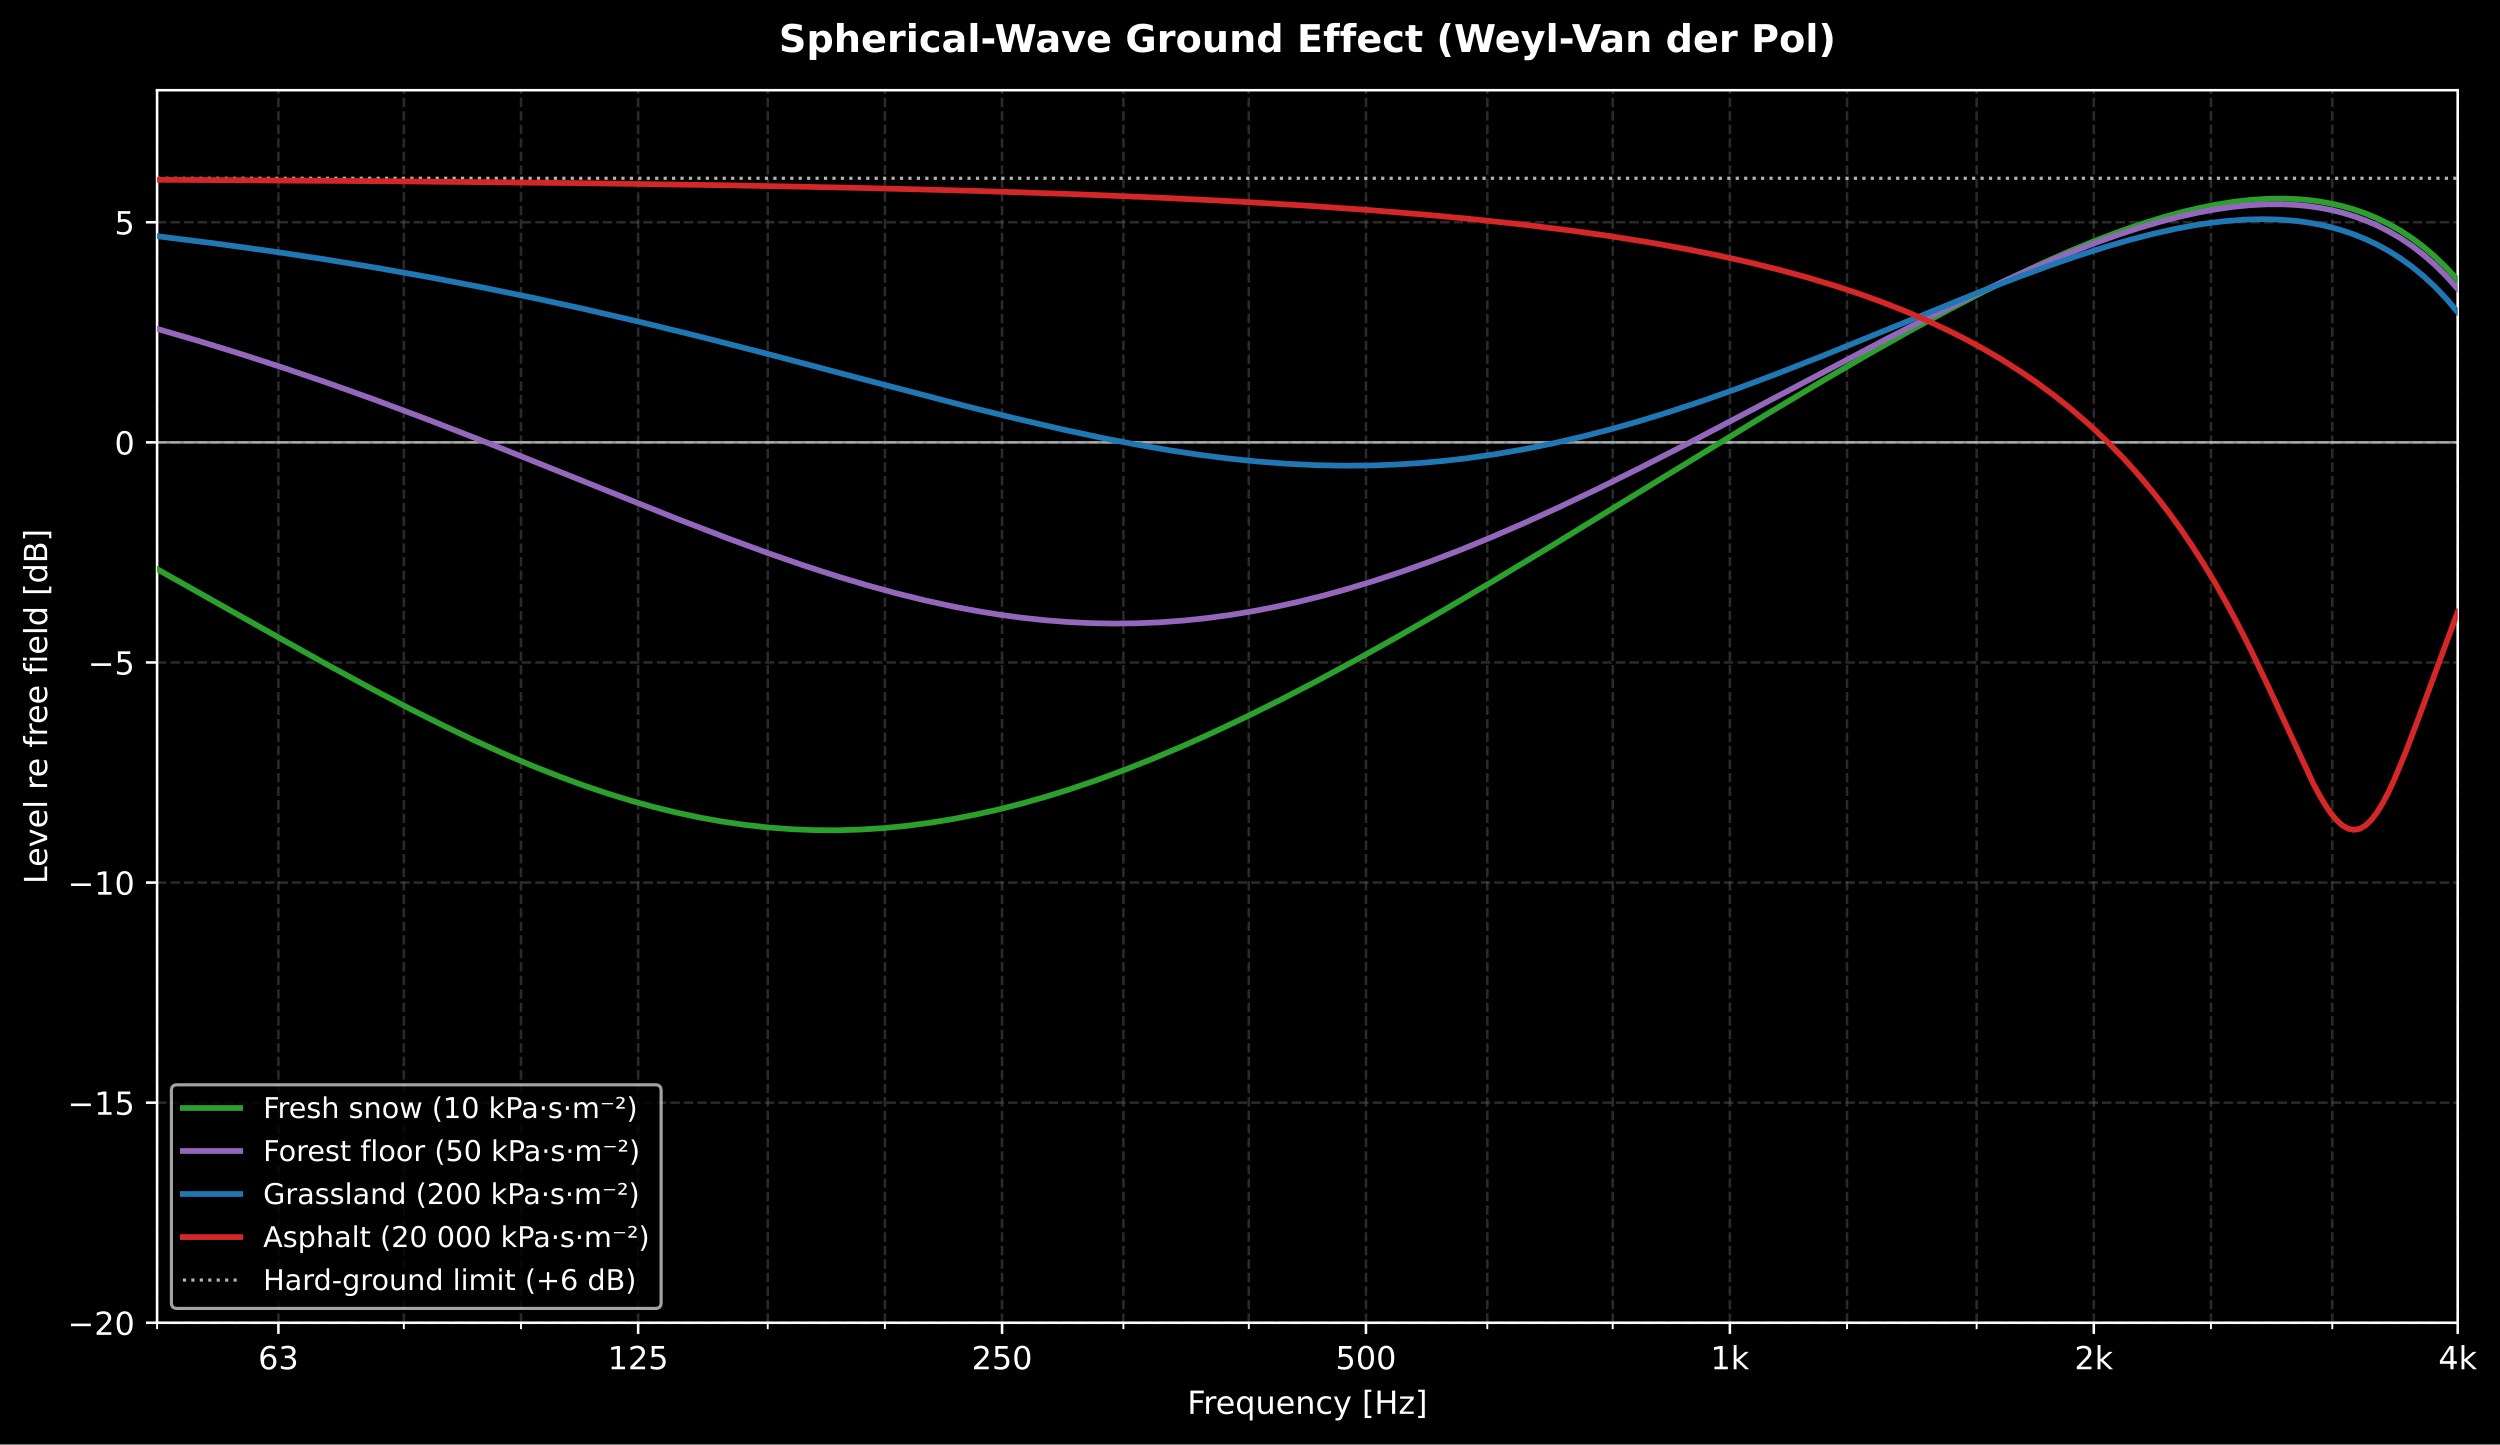
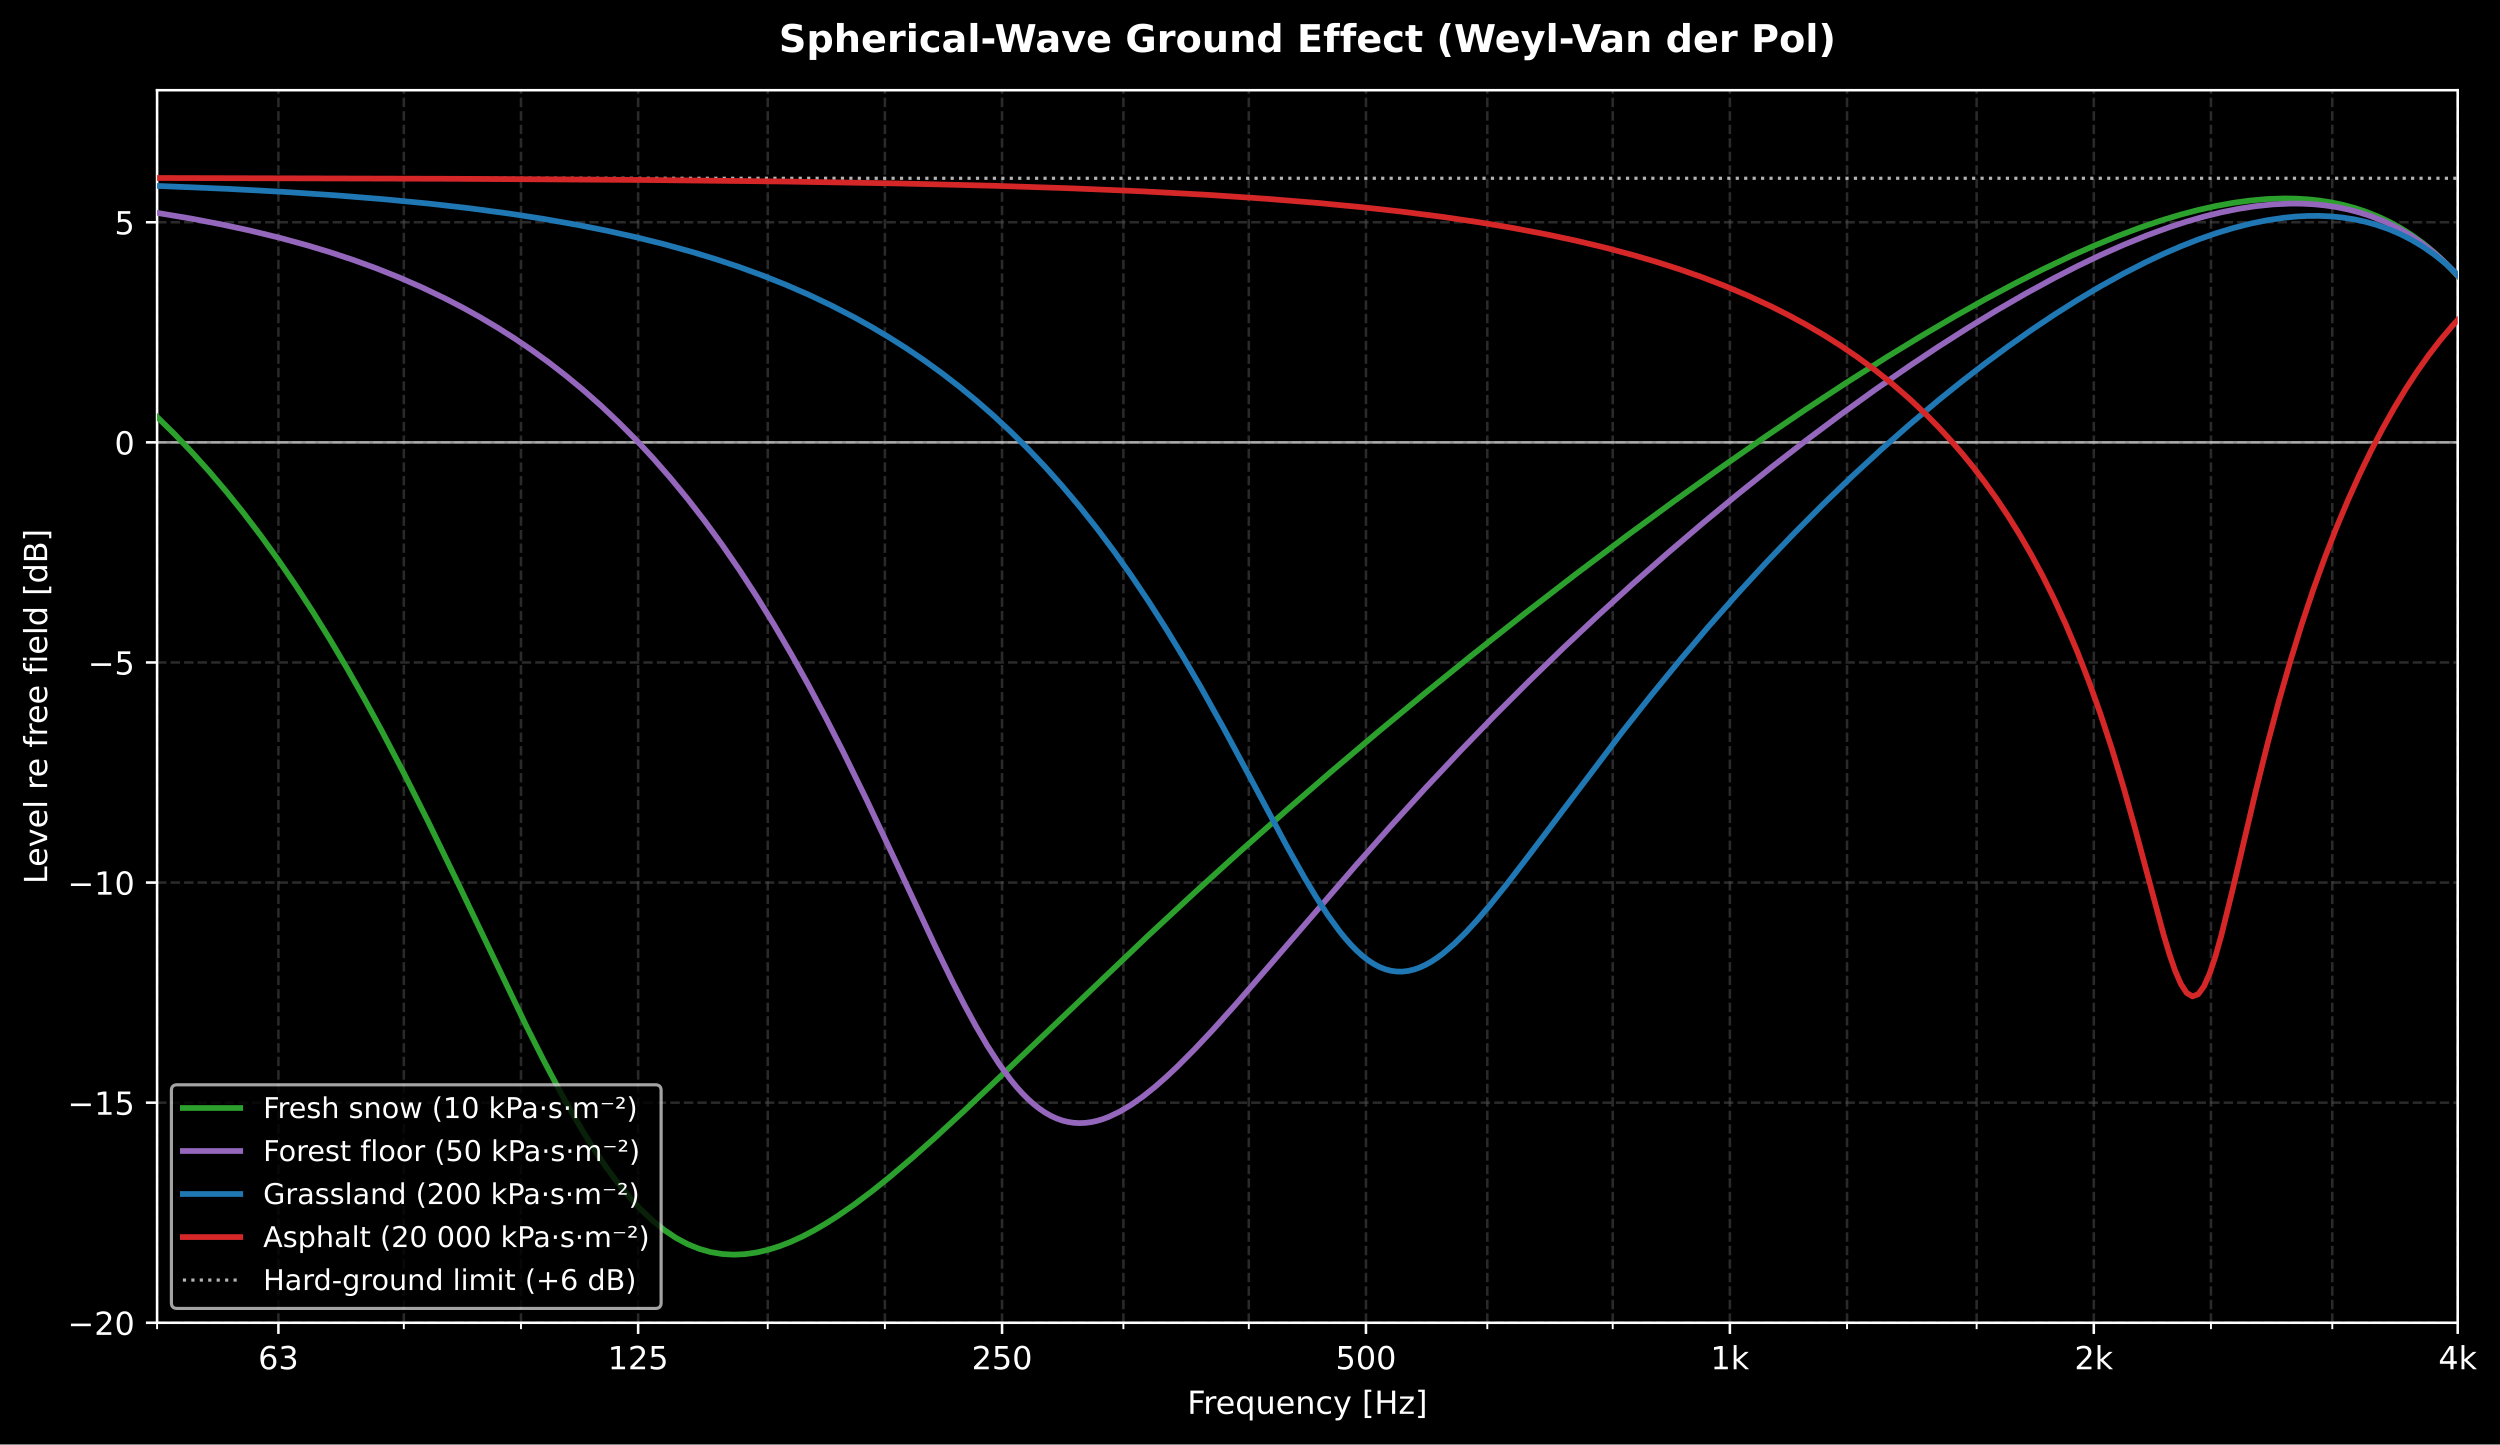
<svg xmlns="http://www.w3.org/2000/svg" xmlns:xlink="http://www.w3.org/1999/xlink" width="784.78pt" height="453.435pt" viewBox="0 0 784.78 453.435" version="1.1">
  <defs>
    <style type="text/css">*{stroke-linejoin: round; stroke-linecap: butt}</style>
  </defs>
  <g id="figure_1">
    <g id="patch_1">
      <path d="M 0 453.435  L 784.78 453.435  L 784.78 0  L 0 0  z " />
    </g>
    <g id="axes_1">
      <g id="patch_2">
        <path d="M 49.305 415.233  L 771.503 415.233  L 771.503 28.318  L 49.305 28.318  z " />
      </g>
      <g id="matplotlib.axis_1">
        <g id="xtick_1">
          <g id="line2d_1">
            <path d="M 87.395 415.233  L 87.395 28.318  " clip-path="url(#pb8f564084a)" style="fill: none; stroke-dasharray: 2.96,1.28; stroke-dashoffset: 0; stroke: #555555; stroke-opacity: 0.5; stroke-width: 0.8" />
          </g>
          <g id="line2d_2">
            <defs>
              <path id="m8d14ee1197" d="M 0 0  L 0 3.5  " style="stroke: #ffffff; stroke-width: 0.8" />
            </defs>
            <g>
              <use xlink:href="#m8d14ee1197" x="87.395" y="415.233" style="fill: #ffffff; stroke: #ffffff; stroke-width: 0.8" />
            </g>
          </g>
          <g id="text_1">
            <text style="font-size: 10px; font-family: 'DejaVu Sans', 'Bitstream Vera Sans', 'Computer Modern Sans Serif', 'Lucida Grande', 'Verdana', 'Geneva', 'Lucid', 'Arial', 'Helvetica', 'Avant Garde', sans-serif; text-anchor: middle; fill: #ffffff" x="87.395" y="429.831" transform="rotate(-0 87.39477 429.8311)">63</text>
          </g>
        </g>
        <g id="xtick_2">
          <g id="line2d_3">
            <path d="M 200.318 415.233  L 200.318 28.318  " clip-path="url(#pb8f564084a)" style="fill: none; stroke-dasharray: 2.96,1.28; stroke-dashoffset: 0; stroke: #555555; stroke-opacity: 0.5; stroke-width: 0.8" />
          </g>
          <g id="line2d_4">
            <g>
              <use xlink:href="#m8d14ee1197" x="200.318" y="415.233" style="fill: #ffffff; stroke: #ffffff; stroke-width: 0.8" />
            </g>
          </g>
          <g id="text_2">
            <text style="font-size: 10px; font-family: 'DejaVu Sans', 'Bitstream Vera Sans', 'Computer Modern Sans Serif', 'Lucida Grande', 'Verdana', 'Geneva', 'Lucid', 'Arial', 'Helvetica', 'Avant Garde', sans-serif; text-anchor: middle; fill: #ffffff" x="200.318" y="429.831" transform="rotate(-0 200.3185 429.8311)">125</text>
          </g>
        </g>
        <g id="xtick_3">
          <g id="line2d_5">
            <path d="M 314.555 415.233  L 314.555 28.318  " clip-path="url(#pb8f564084a)" style="fill: none; stroke-dasharray: 2.96,1.28; stroke-dashoffset: 0; stroke: #555555; stroke-opacity: 0.5; stroke-width: 0.8" />
          </g>
          <g id="line2d_6">
            <g>
              <use xlink:href="#m8d14ee1197" x="314.555" y="415.233" style="fill: #ffffff; stroke: #ffffff; stroke-width: 0.8" />
            </g>
          </g>
          <g id="text_3">
            <text style="font-size: 10px; font-family: 'DejaVu Sans', 'Bitstream Vera Sans', 'Computer Modern Sans Serif', 'Lucida Grande', 'Verdana', 'Geneva', 'Lucid', 'Arial', 'Helvetica', 'Avant Garde', sans-serif; text-anchor: middle; fill: #ffffff" x="314.555" y="429.831" transform="rotate(-0 314.5554 429.8311)">250</text>
          </g>
        </g>
        <g id="xtick_4">
          <g id="line2d_7">
            <path d="M 428.792 415.233  L 428.792 28.318  " clip-path="url(#pb8f564084a)" style="fill: none; stroke-dasharray: 2.96,1.28; stroke-dashoffset: 0; stroke: #555555; stroke-opacity: 0.5; stroke-width: 0.8" />
          </g>
          <g id="line2d_8">
            <g>
              <use xlink:href="#m8d14ee1197" x="428.792" y="415.233" style="fill: #ffffff; stroke: #ffffff; stroke-width: 0.8" />
            </g>
          </g>
          <g id="text_4">
            <text style="font-size: 10px; font-family: 'DejaVu Sans', 'Bitstream Vera Sans', 'Computer Modern Sans Serif', 'Lucida Grande', 'Verdana', 'Geneva', 'Lucid', 'Arial', 'Helvetica', 'Avant Garde', sans-serif; text-anchor: middle; fill: #ffffff" x="428.792" y="429.831" transform="rotate(-0 428.7923 429.8311)">500</text>
          </g>
        </g>
        <g id="xtick_5">
          <g id="line2d_9">
            <path d="M 543.029 415.233  L 543.029 28.318  " clip-path="url(#pb8f564084a)" style="fill: none; stroke-dasharray: 2.96,1.28; stroke-dashoffset: 0; stroke: #555555; stroke-opacity: 0.5; stroke-width: 0.8" />
          </g>
          <g id="line2d_10">
            <g>
              <use xlink:href="#m8d14ee1197" x="543.029" y="415.233" style="fill: #ffffff; stroke: #ffffff; stroke-width: 0.8" />
            </g>
          </g>
          <g id="text_5">
            <text style="font-size: 10px; font-family: 'DejaVu Sans', 'Bitstream Vera Sans', 'Computer Modern Sans Serif', 'Lucida Grande', 'Verdana', 'Geneva', 'Lucid', 'Arial', 'Helvetica', 'Avant Garde', sans-serif; text-anchor: middle; fill: #ffffff" x="543.029" y="429.832" transform="rotate(-0 543.0293 429.8319)">1k</text>
          </g>
        </g>
        <g id="xtick_6">
          <g id="line2d_11">
            <path d="M 657.266 415.233  L 657.266 28.318  " clip-path="url(#pb8f564084a)" style="fill: none; stroke-dasharray: 2.96,1.28; stroke-dashoffset: 0; stroke: #555555; stroke-opacity: 0.5; stroke-width: 0.8" />
          </g>
          <g id="line2d_12">
            <g>
              <use xlink:href="#m8d14ee1197" x="657.266" y="415.233" style="fill: #ffffff; stroke: #ffffff; stroke-width: 0.8" />
            </g>
          </g>
          <g id="text_6">
            <text style="font-size: 10px; font-family: 'DejaVu Sans', 'Bitstream Vera Sans', 'Computer Modern Sans Serif', 'Lucida Grande', 'Verdana', 'Geneva', 'Lucid', 'Arial', 'Helvetica', 'Avant Garde', sans-serif; text-anchor: middle; fill: #ffffff" x="657.266" y="429.832" transform="rotate(-0 657.2662 429.8319)">2k</text>
          </g>
        </g>
        <g id="xtick_7">
          <g id="line2d_13">
            <path d="M 771.503 415.233  L 771.503 28.318  " clip-path="url(#pb8f564084a)" style="fill: none; stroke-dasharray: 2.96,1.28; stroke-dashoffset: 0; stroke: #555555; stroke-opacity: 0.5; stroke-width: 0.8" />
          </g>
          <g id="line2d_14">
            <g>
              <use xlink:href="#m8d14ee1197" x="771.503" y="415.233" style="fill: #ffffff; stroke: #ffffff; stroke-width: 0.8" />
            </g>
          </g>
          <g id="text_7">
            <text style="font-size: 10px; font-family: 'DejaVu Sans', 'Bitstream Vera Sans', 'Computer Modern Sans Serif', 'Lucida Grande', 'Verdana', 'Geneva', 'Lucid', 'Arial', 'Helvetica', 'Avant Garde', sans-serif; text-anchor: middle; fill: #ffffff" x="771.503" y="429.832" transform="rotate(-0 771.5031 429.8319)">4k</text>
          </g>
        </g>
        <g id="xtick_8">
          <g id="line2d_15">
            <path d="M 49.305 415.233  L 49.305 28.318  " clip-path="url(#pb8f564084a)" style="fill: none; stroke-dasharray: 2.96,1.28; stroke-dashoffset: 0; stroke: #555555; stroke-opacity: 0.5; stroke-width: 0.8" />
          </g>
          <g id="line2d_16">
            <defs>
              <path id="m1caa325441" d="M 0 0  L 0 2  " style="stroke: #ffffff; stroke-width: 0.6" />
            </defs>
            <g>
              <use xlink:href="#m1caa325441" x="49.305" y="415.233" style="fill: #ffffff; stroke: #ffffff; stroke-width: 0.6" />
            </g>
          </g>
        </g>
        <g id="xtick_9">
          <g id="line2d_17">
            <path d="M 126.766 415.233  L 126.766 28.318  " clip-path="url(#pb8f564084a)" style="fill: none; stroke-dasharray: 2.96,1.28; stroke-dashoffset: 0; stroke: #555555; stroke-opacity: 0.5; stroke-width: 0.8" />
          </g>
          <g id="line2d_18">
            <g>
              <use xlink:href="#m1caa325441" x="126.766" y="415.233" style="fill: #ffffff; stroke: #ffffff; stroke-width: 0.6" />
            </g>
          </g>
        </g>
        <g id="xtick_10">
          <g id="line2d_19">
            <path d="M 163.542 415.233  L 163.542 28.318  " clip-path="url(#pb8f564084a)" style="fill: none; stroke-dasharray: 2.96,1.28; stroke-dashoffset: 0; stroke: #555555; stroke-opacity: 0.5; stroke-width: 0.8" />
          </g>
          <g id="line2d_20">
            <g>
              <use xlink:href="#m1caa325441" x="163.542" y="415.233" style="fill: #ffffff; stroke: #ffffff; stroke-width: 0.6" />
            </g>
          </g>
        </g>
        <g id="xtick_11">
          <g id="line2d_21">
            <path d="M 241.003 415.233  L 241.003 28.318  " clip-path="url(#pb8f564084a)" style="fill: none; stroke-dasharray: 2.96,1.28; stroke-dashoffset: 0; stroke: #555555; stroke-opacity: 0.5; stroke-width: 0.8" />
          </g>
          <g id="line2d_22">
            <g>
              <use xlink:href="#m1caa325441" x="241.003" y="415.233" style="fill: #ffffff; stroke: #ffffff; stroke-width: 0.6" />
            </g>
          </g>
        </g>
        <g id="xtick_12">
          <g id="line2d_23">
            <path d="M 277.779 415.233  L 277.779 28.318  " clip-path="url(#pb8f564084a)" style="fill: none; stroke-dasharray: 2.96,1.28; stroke-dashoffset: 0; stroke: #555555; stroke-opacity: 0.5; stroke-width: 0.8" />
          </g>
          <g id="line2d_24">
            <g>
              <use xlink:href="#m1caa325441" x="277.779" y="415.233" style="fill: #ffffff; stroke: #ffffff; stroke-width: 0.6" />
            </g>
          </g>
        </g>
        <g id="xtick_13">
          <g id="line2d_25">
            <path d="M 352.645 415.233  L 352.645 28.318  " clip-path="url(#pb8f564084a)" style="fill: none; stroke-dasharray: 2.96,1.28; stroke-dashoffset: 0; stroke: #555555; stroke-opacity: 0.5; stroke-width: 0.8" />
          </g>
          <g id="line2d_26">
            <g>
              <use xlink:href="#m1caa325441" x="352.645" y="415.233" style="fill: #ffffff; stroke: #ffffff; stroke-width: 0.6" />
            </g>
          </g>
        </g>
        <g id="xtick_14">
          <g id="line2d_27">
            <path d="M 392.016 415.233  L 392.016 28.318  " clip-path="url(#pb8f564084a)" style="fill: none; stroke-dasharray: 2.96,1.28; stroke-dashoffset: 0; stroke: #555555; stroke-opacity: 0.5; stroke-width: 0.8" />
          </g>
          <g id="line2d_28">
            <g>
              <use xlink:href="#m1caa325441" x="392.016" y="415.233" style="fill: #ffffff; stroke: #ffffff; stroke-width: 0.6" />
            </g>
          </g>
        </g>
        <g id="xtick_15">
          <g id="line2d_29">
            <path d="M 466.882 415.233  L 466.882 28.318  " clip-path="url(#pb8f564084a)" style="fill: none; stroke-dasharray: 2.96,1.28; stroke-dashoffset: 0; stroke: #555555; stroke-opacity: 0.5; stroke-width: 0.8" />
          </g>
          <g id="line2d_30">
            <g>
              <use xlink:href="#m1caa325441" x="466.882" y="415.233" style="fill: #ffffff; stroke: #ffffff; stroke-width: 0.6" />
            </g>
          </g>
        </g>
        <g id="xtick_16">
          <g id="line2d_31">
            <path d="M 506.253 415.233  L 506.253 28.318  " clip-path="url(#pb8f564084a)" style="fill: none; stroke-dasharray: 2.96,1.28; stroke-dashoffset: 0; stroke: #555555; stroke-opacity: 0.5; stroke-width: 0.8" />
          </g>
          <g id="line2d_32">
            <g>
              <use xlink:href="#m1caa325441" x="506.253" y="415.233" style="fill: #ffffff; stroke: #ffffff; stroke-width: 0.6" />
            </g>
          </g>
        </g>
        <g id="xtick_17">
          <g id="line2d_33">
            <path d="M 579.805 415.233  L 579.805 28.318  " clip-path="url(#pb8f564084a)" style="fill: none; stroke-dasharray: 2.96,1.28; stroke-dashoffset: 0; stroke: #555555; stroke-opacity: 0.5; stroke-width: 0.8" />
          </g>
          <g id="line2d_34">
            <g>
              <use xlink:href="#m1caa325441" x="579.805" y="415.233" style="fill: #ffffff; stroke: #ffffff; stroke-width: 0.6" />
            </g>
          </g>
        </g>
        <g id="xtick_18">
          <g id="line2d_35">
            <path d="M 620.49 415.233  L 620.49 28.318  " clip-path="url(#pb8f564084a)" style="fill: none; stroke-dasharray: 2.96,1.28; stroke-dashoffset: 0; stroke: #555555; stroke-opacity: 0.5; stroke-width: 0.8" />
          </g>
          <g id="line2d_36">
            <g>
              <use xlink:href="#m1caa325441" x="620.49" y="415.233" style="fill: #ffffff; stroke: #ffffff; stroke-width: 0.6" />
            </g>
          </g>
        </g>
        <g id="xtick_19">
          <g id="line2d_37">
            <path d="M 694.042 415.233  L 694.042 28.318  " clip-path="url(#pb8f564084a)" style="fill: none; stroke-dasharray: 2.96,1.28; stroke-dashoffset: 0; stroke: #555555; stroke-opacity: 0.5; stroke-width: 0.8" />
          </g>
          <g id="line2d_38">
            <g>
              <use xlink:href="#m1caa325441" x="694.042" y="415.233" style="fill: #ffffff; stroke: #ffffff; stroke-width: 0.6" />
            </g>
          </g>
        </g>
        <g id="xtick_20">
          <g id="line2d_39">
            <path d="M 732.132 415.233  L 732.132 28.318  " clip-path="url(#pb8f564084a)" style="fill: none; stroke-dasharray: 2.96,1.28; stroke-dashoffset: 0; stroke: #555555; stroke-opacity: 0.5; stroke-width: 0.8" />
          </g>
          <g id="line2d_40">
            <g>
              <use xlink:href="#m1caa325441" x="732.132" y="415.233" style="fill: #ffffff; stroke: #ffffff; stroke-width: 0.6" />
            </g>
          </g>
        </g>
        <g id="text_8">
          <text style="font-size: 10px; font-family: 'DejaVu Sans', 'Bitstream Vera Sans', 'Computer Modern Sans Serif', 'Lucida Grande', 'Verdana', 'Geneva', 'Lucid', 'Arial', 'Helvetica', 'Avant Garde', sans-serif; text-anchor: middle; fill: #ffffff" x="410.404" y="443.833" transform="rotate(-0 410.4043 443.8327)">Frequency [Hz]</text>
        </g>
      </g>
      <g id="matplotlib.axis_2">
        <g id="ytick_1">
          <g id="line2d_41">
            <path d="M 49.305 415.233  L 771.503 415.233  " clip-path="url(#pb8f564084a)" style="fill: none; stroke-dasharray: 2.96,1.28; stroke-dashoffset: 0; stroke: #555555; stroke-opacity: 0.5; stroke-width: 0.8" />
          </g>
          <g id="line2d_42">
            <defs>
              <path id="m5e07181663" d="M 0 0  L -3.5 0  " style="stroke: #ffffff; stroke-width: 0.8" />
            </defs>
            <g>
              <use xlink:href="#m5e07181663" x="49.305" y="415.233" style="fill: #ffffff; stroke: #ffffff; stroke-width: 0.8" />
            </g>
          </g>
          <g id="text_9">
            <text style="font-size: 10px; font-family: 'DejaVu Sans', 'Bitstream Vera Sans', 'Computer Modern Sans Serif', 'Lucida Grande', 'Verdana', 'Geneva', 'Lucid', 'Arial', 'Helvetica', 'Avant Garde', sans-serif; text-anchor: end; fill: #ffffff" x="42.305" y="419.032" transform="rotate(-0 42.30547 419.0323)">−20</text>
          </g>
        </g>
        <g id="ytick_2">
          <g id="line2d_43">
            <path d="M 49.305 346.141  L 771.503 346.141  " clip-path="url(#pb8f564084a)" style="fill: none; stroke-dasharray: 2.96,1.28; stroke-dashoffset: 0; stroke: #555555; stroke-opacity: 0.5; stroke-width: 0.8" />
          </g>
          <g id="line2d_44">
            <g>
              <use xlink:href="#m5e07181663" x="49.305" y="346.141" style="fill: #ffffff; stroke: #ffffff; stroke-width: 0.8" />
            </g>
          </g>
          <g id="text_10">
            <text style="font-size: 10px; font-family: 'DejaVu Sans', 'Bitstream Vera Sans', 'Computer Modern Sans Serif', 'Lucida Grande', 'Verdana', 'Geneva', 'Lucid', 'Arial', 'Helvetica', 'Avant Garde', sans-serif; text-anchor: end; fill: #ffffff" x="42.305" y="349.94" transform="rotate(-0 42.30547 349.9402)">−15</text>
          </g>
        </g>
        <g id="ytick_3">
          <g id="line2d_45">
            <path d="M 49.305 277.049  L 771.503 277.049  " clip-path="url(#pb8f564084a)" style="fill: none; stroke-dasharray: 2.96,1.28; stroke-dashoffset: 0; stroke: #555555; stroke-opacity: 0.5; stroke-width: 0.8" />
          </g>
          <g id="line2d_46">
            <g>
              <use xlink:href="#m5e07181663" x="49.305" y="277.049" style="fill: #ffffff; stroke: #ffffff; stroke-width: 0.8" />
            </g>
          </g>
          <g id="text_11">
            <text style="font-size: 10px; font-family: 'DejaVu Sans', 'Bitstream Vera Sans', 'Computer Modern Sans Serif', 'Lucida Grande', 'Verdana', 'Geneva', 'Lucid', 'Arial', 'Helvetica', 'Avant Garde', sans-serif; text-anchor: end; fill: #ffffff" x="42.305" y="280.848" transform="rotate(-0 42.30547 280.8482)">−10</text>
          </g>
        </g>
        <g id="ytick_4">
          <g id="line2d_47">
            <path d="M 49.305 207.957  L 771.503 207.957  " clip-path="url(#pb8f564084a)" style="fill: none; stroke-dasharray: 2.96,1.28; stroke-dashoffset: 0; stroke: #555555; stroke-opacity: 0.5; stroke-width: 0.8" />
          </g>
          <g id="line2d_48">
            <g>
              <use xlink:href="#m5e07181663" x="49.305" y="207.957" style="fill: #ffffff; stroke: #ffffff; stroke-width: 0.8" />
            </g>
          </g>
          <g id="text_12">
            <text style="font-size: 10px; font-family: 'DejaVu Sans', 'Bitstream Vera Sans', 'Computer Modern Sans Serif', 'Lucida Grande', 'Verdana', 'Geneva', 'Lucid', 'Arial', 'Helvetica', 'Avant Garde', sans-serif; text-anchor: end; fill: #ffffff" x="42.305" y="211.756" transform="rotate(-0 42.30547 211.7562)">−5</text>
          </g>
        </g>
        <g id="ytick_5">
          <g id="line2d_49">
            <path d="M 49.305 138.865  L 771.503 138.865  " clip-path="url(#pb8f564084a)" style="fill: none; stroke-dasharray: 2.96,1.28; stroke-dashoffset: 0; stroke: #555555; stroke-opacity: 0.5; stroke-width: 0.8" />
          </g>
          <g id="line2d_50">
            <g>
              <use xlink:href="#m5e07181663" x="49.305" y="138.865" style="fill: #ffffff; stroke: #ffffff; stroke-width: 0.8" />
            </g>
          </g>
          <g id="text_13">
            <text style="font-size: 10px; font-family: 'DejaVu Sans', 'Bitstream Vera Sans', 'Computer Modern Sans Serif', 'Lucida Grande', 'Verdana', 'Geneva', 'Lucid', 'Arial', 'Helvetica', 'Avant Garde', sans-serif; text-anchor: end; fill: #ffffff" x="42.305" y="142.664" transform="rotate(-0 42.30547 142.6642)">0</text>
          </g>
        </g>
        <g id="ytick_6">
          <g id="line2d_51">
            <path d="M 49.305 69.773  L 771.503 69.773  " clip-path="url(#pb8f564084a)" style="fill: none; stroke-dasharray: 2.96,1.28; stroke-dashoffset: 0; stroke: #555555; stroke-opacity: 0.5; stroke-width: 0.8" />
          </g>
          <g id="line2d_52">
            <g>
              <use xlink:href="#m5e07181663" x="49.305" y="69.773" style="fill: #ffffff; stroke: #ffffff; stroke-width: 0.8" />
            </g>
          </g>
          <g id="text_14">
            <text style="font-size: 10px; font-family: 'DejaVu Sans', 'Bitstream Vera Sans', 'Computer Modern Sans Serif', 'Lucida Grande', 'Verdana', 'Geneva', 'Lucid', 'Arial', 'Helvetica', 'Avant Garde', sans-serif; text-anchor: end; fill: #ffffff" x="42.305" y="73.572" transform="rotate(-0 42.30547 73.57216)">5</text>
          </g>
        </g>
        <g id="text_15">
          <text style="font-size: 10px; font-family: 'DejaVu Sans', 'Bitstream Vera Sans', 'Computer Modern Sans Serif', 'Lucida Grande', 'Verdana', 'Geneva', 'Lucid', 'Arial', 'Helvetica', 'Avant Garde', sans-serif; text-anchor: middle; fill: #ffffff" x="14.798" y="221.776" transform="rotate(-90 14.79844 221.7758)">Level re free field [dB]</text>
        </g>
      </g>
      <g id="line2d_53">
        <path d="M 49.305 55.955  L 771.503 55.955  " clip-path="url(#pb8f564084a)" style="fill: none; stroke-dasharray: 1,1.65; stroke-dashoffset: 0; stroke: #ffffff; stroke-opacity: 0.7" />
      </g>
      <g id="line2d_54">
        <path d="M 49.305 138.865  L 771.503 138.865  " clip-path="url(#pb8f564084a)" style="fill: none; stroke: #ffffff; stroke-opacity: 0.6; stroke-width: 0.8; stroke-linecap: square" />
      </g>
      <g id="patch_3">
        <path d="M 49.305 415.233  L 49.305 28.318  " style="fill: none; stroke: #ffffff; stroke-width: 0.8; stroke-linejoin: miter; stroke-linecap: square" />
      </g>
      <g id="patch_4">
        <path d="M 771.503 415.233  L 771.503 28.318  " style="fill: none; stroke: #ffffff; stroke-width: 0.8; stroke-linejoin: miter; stroke-linecap: square" />
      </g>
      <g id="patch_5">
        <path d="M 49.305 415.233  L 771.503 415.233  " style="fill: none; stroke: #ffffff; stroke-width: 0.8; stroke-linejoin: miter; stroke-linecap: square" />
      </g>
      <g id="patch_6">
        <path d="M 49.305 28.318  L 771.503 28.318  " style="fill: none; stroke: #ffffff; stroke-width: 0.8; stroke-linejoin: miter; stroke-linecap: square" />
      </g>
      <g id="line2d_55">
-         <path d="M 49.305 178.657  L 76.456 193.948  L 101.796 208.137  L 116.276 216.004  L 128.946 222.635  L 139.806 228.072  L 148.857 232.392  L 157.907 236.492  L 166.957 240.343  L 176.007 243.921  L 183.247 246.57  L 190.487 249.018  L 197.727 251.253  L 204.967 253.266  L 212.207 255.049  L 219.447 256.594  L 226.687 257.895  L 233.927 258.948  L 241.168 259.749  L 248.408 260.297  L 255.648 260.59  L 262.888 260.628  L 270.128 260.415  L 277.368 259.952  L 284.608 259.244  L 291.848 258.295  L 299.088 257.113  L 306.328 255.702  L 313.568 254.071  L 320.808 252.227  L 328.048 250.179  L 335.289 247.936  L 344.339 244.871  L 353.389 241.532  L 362.439 237.938  L 371.489 234.106  L 380.539 230.054  L 391.399 224.927  L 402.259 219.537  L 413.119 213.913  L 425.789 207.091  L 438.46 200.027  L 452.94 191.705  L 469.23 182.091  L 489.14 170.077  L 521.72 150.103  L 554.301 130.207  L 572.401 119.402  L 586.881 110.984  L 599.551 103.844  L 612.221 96.969  L 623.082 91.335  L 632.132 86.857  L 641.182 82.609  L 650.232 78.624  L 657.472 75.652  L 664.712 72.896  L 671.952 70.383  L 679.192 68.141  L 684.622 66.656  L 690.052 65.359  L 695.482 64.265  L 700.912 63.394  L 706.342 62.767  L 711.772 62.409  L 717.203 62.346  L 720.823 62.483  L 724.443 62.776  L 728.063 63.235  L 731.683 63.872  L 735.303 64.701  L 738.923 65.737  L 742.543 66.997  L 746.163 68.498  L 749.783 70.262  L 753.403 72.311  L 757.023 74.673  L 760.643 77.377  L 764.263 80.458  L 767.883 83.956  L 771.503 87.917  L 771.503 87.917  " clip-path="url(#pb8f564084a)" style="fill: none; stroke: #2ca02c; stroke-width: 1.8; stroke-linecap: square" />
+         <path d="M 49.305 130.874  L 54.736 136.217  L 60.166 141.891  L 65.596 147.911  L 71.026 154.29  L 76.456 161.043  L 81.886 168.181  L 87.316 175.716  L 92.746 183.656  L 98.176 192.007  L 103.606 200.774  L 109.036 209.953  L 114.466 219.539  L 119.896 229.518  L 127.136 243.395  L 134.376 257.848  L 143.426 276.538  L 165.147 321.926  L 170.577 332.715  L 176.007 342.984  L 179.627 349.463  L 183.247 355.597  L 186.867 361.344  L 190.487 366.669  L 194.107 371.543  L 197.727 375.942  L 201.347 379.852  L 204.967 383.263  L 208.587 386.177  L 212.207 388.598  L 215.827 390.538  L 219.447 392.013  L 223.067 393.042  L 226.687 393.647  L 230.307 393.852  L 233.927 393.683  L 237.547 393.163  L 241.168 392.318  L 244.788 391.174  L 248.408 389.753  L 252.028 388.08  L 255.648 386.176  L 259.268 384.064  L 262.888 381.763  L 268.318 377.999  L 273.748 373.914  L 279.178 369.56  L 286.418 363.419  L 293.658 356.984  L 302.708 348.648  L 315.378 336.651  L 360.629 293.51  L 375.109 280.105  L 389.589 266.989  L 404.069 254.171  L 418.549 241.647  L 433.03 229.407  L 447.51 217.44  L 461.99 205.734  L 478.28 192.866  L 494.57 180.308  L 510.86 168.06  L 525.341 157.437  L 539.821 147.076  L 554.301 136.993  L 566.971 128.421  L 579.641 120.104  L 592.311 112.074  L 603.171 105.447  L 614.031 99.086  L 623.082 94.013  L 632.132 89.171  L 641.182 84.588  L 650.232 80.294  L 657.472 77.092  L 664.712 74.121  L 671.952 71.403  L 679.192 68.968  L 684.622 67.345  L 690.052 65.914  L 695.482 64.692  L 700.912 63.696  L 706.342 62.948  L 711.772 62.471  L 717.203 62.292  L 720.823 62.353  L 724.443 62.569  L 728.063 62.952  L 731.683 63.514  L 735.303 64.267  L 738.923 65.226  L 742.543 66.408  L 746.163 67.83  L 749.783 69.514  L 753.403 71.48  L 757.023 73.757  L 760.643 76.372  L 764.263 79.359  L 767.883 82.759  L 771.503 86.616  L 771.503 86.616  " clip-path="url(#pb8f564084a)" style="fill: none; stroke: #2ca02c; stroke-width: 1.8; stroke-linecap: square" />
      </g>
      <g id="line2d_56">
-         <path d="M 49.305 103.237  L 61.976 106.922  L 74.646 110.814  L 89.126 115.509  L 103.606 120.46  L 118.086 125.651  L 134.376 131.747  L 152.477 138.785  L 176.007 148.207  L 212.207 162.736  L 228.497 169.009  L 241.168 173.655  L 252.028 177.419  L 262.888 180.939  L 271.938 183.654  L 280.988 186.146  L 290.038 188.392  L 299.088 190.372  L 306.328 191.75  L 313.568 192.936  L 320.808 193.922  L 328.048 194.701  L 335.289 195.267  L 342.529 195.617  L 349.769 195.747  L 357.009 195.655  L 364.249 195.34  L 371.489 194.803  L 378.729 194.046  L 385.969 193.071  L 393.209 191.883  L 400.449 190.487  L 407.689 188.889  L 414.929 187.094  L 422.169 185.111  L 431.22 182.378  L 440.27 179.379  L 449.32 176.131  L 458.37 172.651  L 467.42 168.959  L 478.28 164.274  L 489.14 159.341  L 501.81 153.316  L 514.48 147.051  L 530.771 138.722  L 552.491 127.315  L 592.311 106.336  L 606.791 98.969  L 619.462 92.761  L 630.322 87.681  L 639.372 83.658  L 648.422 79.866  L 657.472 76.346  L 664.712 73.757  L 671.952 71.398  L 679.192 69.301  L 684.622 67.92  L 690.052 66.72  L 695.482 65.721  L 700.912 64.941  L 706.342 64.403  L 711.772 64.131  L 717.203 64.153  L 720.823 64.347  L 724.443 64.695  L 728.063 65.21  L 731.683 65.903  L 735.303 66.789  L 738.923 67.883  L 742.543 69.201  L 746.163 70.763  L 749.783 72.589  L 753.403 74.703  L 757.023 77.133  L 760.643 79.909  L 764.263 83.066  L 767.883 86.646  L 771.503 90.697  L 771.503 90.697  " clip-path="url(#pb8f564084a)" style="fill: none; stroke: #9467bd; stroke-width: 1.8; stroke-linecap: square" />
+         <path d="M 49.305 66.823  L 60.166 68.649  L 69.216 70.382  L 78.266 72.331  L 87.316 74.524  L 96.366 76.988  L 103.606 79.176  L 110.846 81.577  L 118.086 84.211  L 125.326 87.099  L 132.566 90.264  L 139.806 93.731  L 145.236 96.546  L 150.667 99.56  L 156.097 102.784  L 161.527 106.232  L 166.957 109.919  L 172.387 113.861  L 177.817 118.072  L 183.247 122.57  L 188.677 127.372  L 194.107 132.496  L 199.537 137.959  L 204.967 143.781  L 210.397 149.981  L 215.827 156.577  L 221.257 163.587  L 226.687 171.029  L 232.117 178.919  L 237.547 187.27  L 242.978 196.09  L 248.408 205.386  L 253.838 215.154  L 259.268 225.382  L 264.698 236.043  L 271.938 250.855  L 280.988 270.073  L 293.658 297.197  L 299.088 308.34  L 302.708 315.411  L 306.328 322.09  L 309.948 328.283  L 313.568 333.9  L 317.188 338.859  L 318.998 341.07  L 320.808 343.094  L 322.618 344.924  L 324.428 346.556  L 326.238 347.99  L 328.048 349.224  L 329.858 350.258  L 331.668 351.095  L 333.478 351.738  L 335.289 352.192  L 337.099 352.463  L 338.909 352.557  L 340.719 352.481  L 342.529 352.243  L 344.339 351.851  L 346.149 351.314  L 347.959 350.64  L 351.579 348.915  L 355.199 346.741  L 358.819 344.181  L 362.439 341.29  L 366.059 338.121  L 369.679 334.718  L 375.109 329.261  L 380.539 323.481  L 387.779 315.428  L 398.639 302.929  L 425.789 271.457  L 436.65 259.231  L 447.51 247.328  L 458.37 235.774  L 469.23 224.574  L 480.09 213.724  L 490.95 203.215  L 501.81 193.034  L 512.67 183.167  L 523.53 173.604  L 534.391 164.336  L 545.251 155.354  L 556.111 146.657  L 566.971 138.244  L 577.831 130.119  L 588.691 122.291  L 599.551 114.772  L 608.601 108.756  L 617.651 102.982  L 626.702 97.466  L 635.752 92.231  L 644.802 87.3  L 652.042 83.594  L 659.282 80.121  L 666.522 76.901  L 673.762 73.957  L 681.002 71.316  L 686.432 69.553  L 691.862 67.994  L 697.292 66.654  L 702.722 65.553  L 708.152 64.712  L 713.583 64.155  L 719.013 63.907  L 722.633 63.93  L 726.253 64.115  L 729.873 64.472  L 733.493 65.014  L 737.113 65.755  L 740.733 66.71  L 744.353 67.894  L 747.973 69.328  L 751.593 71.031  L 755.213 73.028  L 758.833 75.345  L 762.453 78.013  L 766.073 81.067  L 769.693 84.547  L 771.503 86.462  L 771.503 86.462  " clip-path="url(#pb8f564084a)" style="fill: none; stroke: #9467bd; stroke-width: 1.8; stroke-linecap: square" />
      </g>
      <g id="line2d_57">
-         <path d="M 49.305 74.145  L 67.406 76.409  L 85.506 78.91  L 101.796 81.376  L 118.086 84.054  L 134.376 86.951  L 150.667 90.072  L 166.957 93.415  L 183.247 96.976  L 201.347 101.174  L 219.447 105.602  L 241.168 111.16  L 273.748 119.78  L 302.708 127.365  L 318.998 131.418  L 333.478 134.79  L 346.149 137.502  L 357.009 139.608  L 367.869 141.475  L 376.919 142.827  L 385.969 143.974  L 395.019 144.898  L 404.069 145.585  L 413.119 146.021  L 422.169 146.194  L 431.22 146.095  L 438.46 145.815  L 445.7 145.355  L 452.94 144.713  L 460.18 143.89  L 469.23 142.607  L 478.28 141.048  L 487.33 139.22  L 496.38 137.133  L 505.43 134.8  L 514.48 132.236  L 523.53 129.457  L 534.391 125.864  L 545.251 122.025  L 557.921 117.282  L 572.401 111.597  L 592.311 103.501  L 619.462 92.452  L 632.132 87.512  L 642.992 83.495  L 652.042 80.359  L 661.092 77.466  L 668.332 75.364  L 675.572 73.483  L 682.812 71.859  L 688.242 70.834  L 693.672 69.993  L 699.102 69.357  L 704.532 68.949  L 709.962 68.794  L 715.393 68.92  L 720.823 69.358  L 724.443 69.842  L 728.063 70.493  L 731.683 71.323  L 735.303 72.348  L 738.923 73.582  L 742.543 75.045  L 746.163 76.756  L 749.783 78.737  L 753.403 81.013  L 757.023 83.612  L 760.643 86.567  L 764.263 89.916  L 767.883 93.702  L 771.503 97.975  L 771.503 97.975  " clip-path="url(#pb8f564084a)" style="fill: none; stroke: #1f77b4; stroke-width: 1.8; stroke-linecap: square" />
+         <path d="M 49.305 58.357  L 71.026 59.265  L 89.126 60.237  L 105.416 61.323  L 119.896 62.491  L 134.376 63.89  L 147.047 65.338  L 159.717 67.03  L 170.577 68.706  L 181.437 70.622  L 190.487 72.424  L 199.537 74.437  L 208.587 76.686  L 217.637 79.196  L 224.877 81.413  L 232.117 83.833  L 239.357 86.475  L 246.598 89.359  L 253.838 92.506  L 261.078 95.94  L 268.318 99.685  L 273.748 102.715  L 279.178 105.948  L 284.608 109.396  L 290.038 113.074  L 295.468 116.995  L 300.898 121.175  L 306.328 125.629  L 311.758 130.373  L 317.188 135.424  L 322.618 140.8  L 328.048 146.516  L 333.478 152.591  L 338.909 159.042  L 344.339 165.883  L 349.769 173.13  L 355.199 180.794  L 360.629 188.883  L 366.059 197.397  L 371.489 206.33  L 376.919 215.661  L 384.159 228.653  L 393.209 245.526  L 404.069 265.854  L 409.499 275.519  L 413.119 281.56  L 416.739 287.145  L 420.359 292.153  L 422.169 294.402  L 423.979 296.463  L 425.789 298.322  L 427.599 299.968  L 429.409 301.391  L 431.22 302.584  L 433.03 303.541  L 434.84 304.26  L 436.65 304.739  L 438.46 304.982  L 440.27 304.993  L 442.08 304.778  L 443.89 304.346  L 445.7 303.707  L 447.51 302.874  L 449.32 301.858  L 451.13 300.672  L 452.94 299.329  L 456.56 296.23  L 460.18 292.662  L 463.8 288.72  L 467.42 284.489  L 472.85 277.752  L 480.09 268.324  L 509.05 229.993  L 518.1 218.542  L 527.151 207.479  L 536.201 196.819  L 545.251 186.567  L 554.301 176.717  L 563.351 167.26  L 572.401 158.185  L 581.451 149.484  L 590.501 141.149  L 599.551 133.175  L 608.601 125.562  L 615.841 119.732  L 623.082 114.137  L 630.322 108.782  L 637.562 103.673  L 644.802 98.818  L 652.042 94.23  L 659.282 89.922  L 666.522 85.91  L 673.762 82.213  L 679.192 79.663  L 684.622 77.314  L 690.052 75.18  L 695.482 73.276  L 700.912 71.618  L 706.342 70.225  L 711.772 69.117  L 717.203 68.32  L 720.823 67.973  L 724.443 67.786  L 728.063 67.767  L 731.683 67.928  L 735.303 68.281  L 738.923 68.839  L 742.543 69.617  L 746.163 70.632  L 749.783 71.901  L 753.403 73.447  L 757.023 75.291  L 760.643 77.461  L 764.263 79.987  L 767.883 82.904  L 771.503 86.253  L 771.503 86.253  " clip-path="url(#pb8f564084a)" style="fill: none; stroke: #1f77b4; stroke-width: 1.8; stroke-linecap: square" />
      </g>
      <g id="line2d_58">
-         <path d="M 49.305 56.427  L 123.516 56.901  L 181.437 57.485  L 230.307 58.198  L 270.128 58.989  L 306.328 59.931  L 337.099 60.949  L 364.249 62.062  L 387.779 63.232  L 409.499 64.52  L 429.409 65.916  L 447.51 67.403  L 463.8 68.954  L 478.28 70.534  L 492.76 72.337  L 505.43 74.13  L 518.1 76.157  L 528.961 78.11  L 539.821 80.293  L 548.871 82.311  L 557.921 84.536  L 566.971 86.993  L 576.021 89.714  L 583.261 92.104  L 590.501 94.707  L 597.741 97.547  L 604.981 100.65  L 612.221 104.05  L 617.651 106.815  L 623.082 109.783  L 628.512 112.975  L 633.942 116.412  L 639.372 120.118  L 644.802 124.121  L 650.232 128.451  L 655.662 133.144  L 661.092 138.24  L 666.522 143.783  L 670.142 147.751  L 673.762 151.957  L 677.382 156.419  L 681.002 161.155  L 684.622 166.186  L 688.242 171.53  L 691.862 177.21  L 695.482 183.242  L 699.102 189.644  L 702.722 196.422  L 706.342 203.574  L 711.772 214.943  L 726.253 246.15  L 728.063 249.526  L 729.873 252.589  L 731.683 255.26  L 733.493 257.459  L 735.303 259.11  L 737.113 260.144  L 738.923 260.511  L 740.733 260.178  L 742.543 259.141  L 744.353 257.417  L 746.163 255.049  L 747.973 252.097  L 749.783 248.636  L 751.593 244.745  L 755.213 235.993  L 758.833 226.427  L 771.503 192.071  L 771.503 192.071  " clip-path="url(#pb8f564084a)" style="fill: none; stroke: #d62728; stroke-width: 1.8; stroke-linecap: square" />
+         <path d="M 49.305 55.873  L 141.616 56.122  L 201.347 56.489  L 246.598 56.984  L 282.798 57.603  L 311.758 58.311  L 337.099 59.147  L 358.819 60.076  L 378.729 61.148  L 396.829 62.353  L 413.119 63.666  L 427.599 65.053  L 440.27 66.469  L 452.94 68.103  L 463.8 69.707  L 474.66 71.524  L 485.52 73.588  L 494.57 75.521  L 503.62 77.674  L 512.67 80.075  L 519.91 82.195  L 527.151 84.514  L 534.391 87.052  L 541.631 89.834  L 548.871 92.887  L 556.111 96.243  L 561.541 98.981  L 566.971 101.928  L 572.401 105.104  L 577.831 108.53  L 583.261 112.234  L 588.691 116.243  L 594.121 120.591  L 599.551 125.317  L 604.981 130.466  L 608.601 134.159  L 612.221 138.081  L 615.841 142.251  L 619.462 146.693  L 623.082 151.431  L 626.702 156.494  L 630.322 161.915  L 633.942 167.731  L 637.562 173.983  L 641.182 180.722  L 644.802 188.001  L 648.422 195.883  L 652.042 204.438  L 655.662 213.743  L 659.282 223.876  L 662.902 234.906  L 666.522 246.875  L 670.142 259.741  L 679.192 293.459  L 681.002 299.492  L 682.812 304.753  L 684.622 308.923  L 686.432 311.686  L 688.242 312.785  L 690.052 312.084  L 691.862 309.602  L 693.672 305.513  L 695.482 300.095  L 697.292 293.672  L 700.912 279.018  L 708.152 248.174  L 711.772 233.618  L 715.393 220.006  L 719.013 207.37  L 722.633 195.67  L 726.253 184.841  L 729.873 174.81  L 733.493 165.508  L 737.113 156.873  L 740.733 148.85  L 744.353 141.393  L 747.973 134.463  L 751.593 128.025  L 755.213 122.051  L 758.833 116.521  L 762.453 111.414  L 766.073 106.716  L 769.693 102.418  L 771.503 100.416  L 771.503 100.416  " clip-path="url(#pb8f564084a)" style="fill: none; stroke: #d62728; stroke-width: 1.8; stroke-linecap: square" />
      </g>
      <g id="text_16">
        <text style="font-weight: 700; font-size: 12px; font-family: 'DejaVu Sans', 'Bitstream Vera Sans', 'Computer Modern Sans Serif', 'Lucida Grande', 'Verdana', 'Geneva', 'Lucid', 'Arial', 'Helvetica', 'Avant Garde', sans-serif; text-anchor: middle; fill: #ffffff" x="410.404" y="16.318" transform="rotate(-0 410.4043 16.31812)">Spherical-Wave Ground Effect (Weyl-Van der Pol)</text>
      </g>
      <g id="legend_1">
        <g id="patch_7">
          <path d="M 55.605 410.733  L 205.731 410.733  Q 207.531 410.733 207.531 408.933  L 207.531 342.33  Q 207.531 340.53 205.731 340.53  L 55.605 340.53  Q 53.805 340.53 53.805 342.33  L 53.805 408.933  Q 53.805 410.733 55.605 410.733  z " style="opacity: 0.8; stroke: #cccccc; stroke-linejoin: miter" />
        </g>
        <g id="line2d_59">
          <path d="M 57.405 347.819  L 66.405 347.819  L 75.405 347.819  " style="fill: none; stroke: #2ca02c; stroke-width: 1.8; stroke-linecap: square" />
        </g>
        <g id="text_17">
          <text style="font-size: 9px; font-family: 'DejaVu Sans', 'Bitstream Vera Sans', 'Computer Modern Sans Serif', 'Lucida Grande', 'Verdana', 'Geneva', 'Lucid', 'Arial', 'Helvetica', 'Avant Garde', sans-serif; text-anchor: start; fill: #ffffff" x="82.605" y="350.969" transform="rotate(-0 82.60547 350.9685)">Fresh snow (10 kPa·s·m⁻²)</text>
        </g>
        <g id="line2d_60">
          <path d="M 57.405 361.319  L 66.405 361.319  L 75.405 361.319  " style="fill: none; stroke: #9467bd; stroke-width: 1.8; stroke-linecap: square" />
        </g>
        <g id="text_18">
          <text style="font-size: 9px; font-family: 'DejaVu Sans', 'Bitstream Vera Sans', 'Computer Modern Sans Serif', 'Lucida Grande', 'Verdana', 'Geneva', 'Lucid', 'Arial', 'Helvetica', 'Avant Garde', sans-serif; text-anchor: start; fill: #ffffff" x="82.605" y="364.469" transform="rotate(-0 82.60547 364.4692)">Forest floor (50 kPa·s·m⁻²)</text>
        </g>
        <g id="line2d_61">
          <path d="M 57.405 374.82  L 66.405 374.82  L 75.405 374.82  " style="fill: none; stroke: #1f77b4; stroke-width: 1.8; stroke-linecap: square" />
        </g>
        <g id="text_19">
          <text style="font-size: 9px; font-family: 'DejaVu Sans', 'Bitstream Vera Sans', 'Computer Modern Sans Serif', 'Lucida Grande', 'Verdana', 'Geneva', 'Lucid', 'Arial', 'Helvetica', 'Avant Garde', sans-serif; text-anchor: start; fill: #ffffff" x="82.605" y="377.97" transform="rotate(-0 82.60547 377.9699)">Grassland (200 kPa·s·m⁻²)</text>
        </g>
        <g id="line2d_62">
          <path d="M 57.405 388.321  L 66.405 388.321  L 75.405 388.321  " style="fill: none; stroke: #d62728; stroke-width: 1.8; stroke-linecap: square" />
        </g>
        <g id="text_20">
          <text style="font-size: 9px; font-family: 'DejaVu Sans', 'Bitstream Vera Sans', 'Computer Modern Sans Serif', 'Lucida Grande', 'Verdana', 'Geneva', 'Lucid', 'Arial', 'Helvetica', 'Avant Garde', sans-serif; text-anchor: start; fill: #ffffff" x="82.605" y="391.471" transform="rotate(-0 82.60547 391.4706)">Asphalt (20 000 kPa·s·m⁻²)</text>
        </g>
        <g id="line2d_63">
          <path d="M 57.405 401.821  L 66.405 401.821  L 75.405 401.821  " style="fill: none; stroke-dasharray: 1,1.65; stroke-dashoffset: 0; stroke: #ffffff; stroke-opacity: 0.7" />
        </g>
        <g id="text_21">
          <text style="font-size: 9px; font-family: 'DejaVu Sans', 'Bitstream Vera Sans', 'Computer Modern Sans Serif', 'Lucida Grande', 'Verdana', 'Geneva', 'Lucid', 'Arial', 'Helvetica', 'Avant Garde', sans-serif; text-anchor: start; fill: #ffffff" x="82.605" y="404.971" transform="rotate(-0 82.60547 404.9713)">Hard-ground limit (+6 dB)</text>
        </g>
      </g>
    </g>
  </g>
  <defs>
    <clipPath id="pb8f564084a">
      <rect x="49.305" y="28.318" width="722.198" height="386.915" />
    </clipPath>
  </defs>
</svg>
